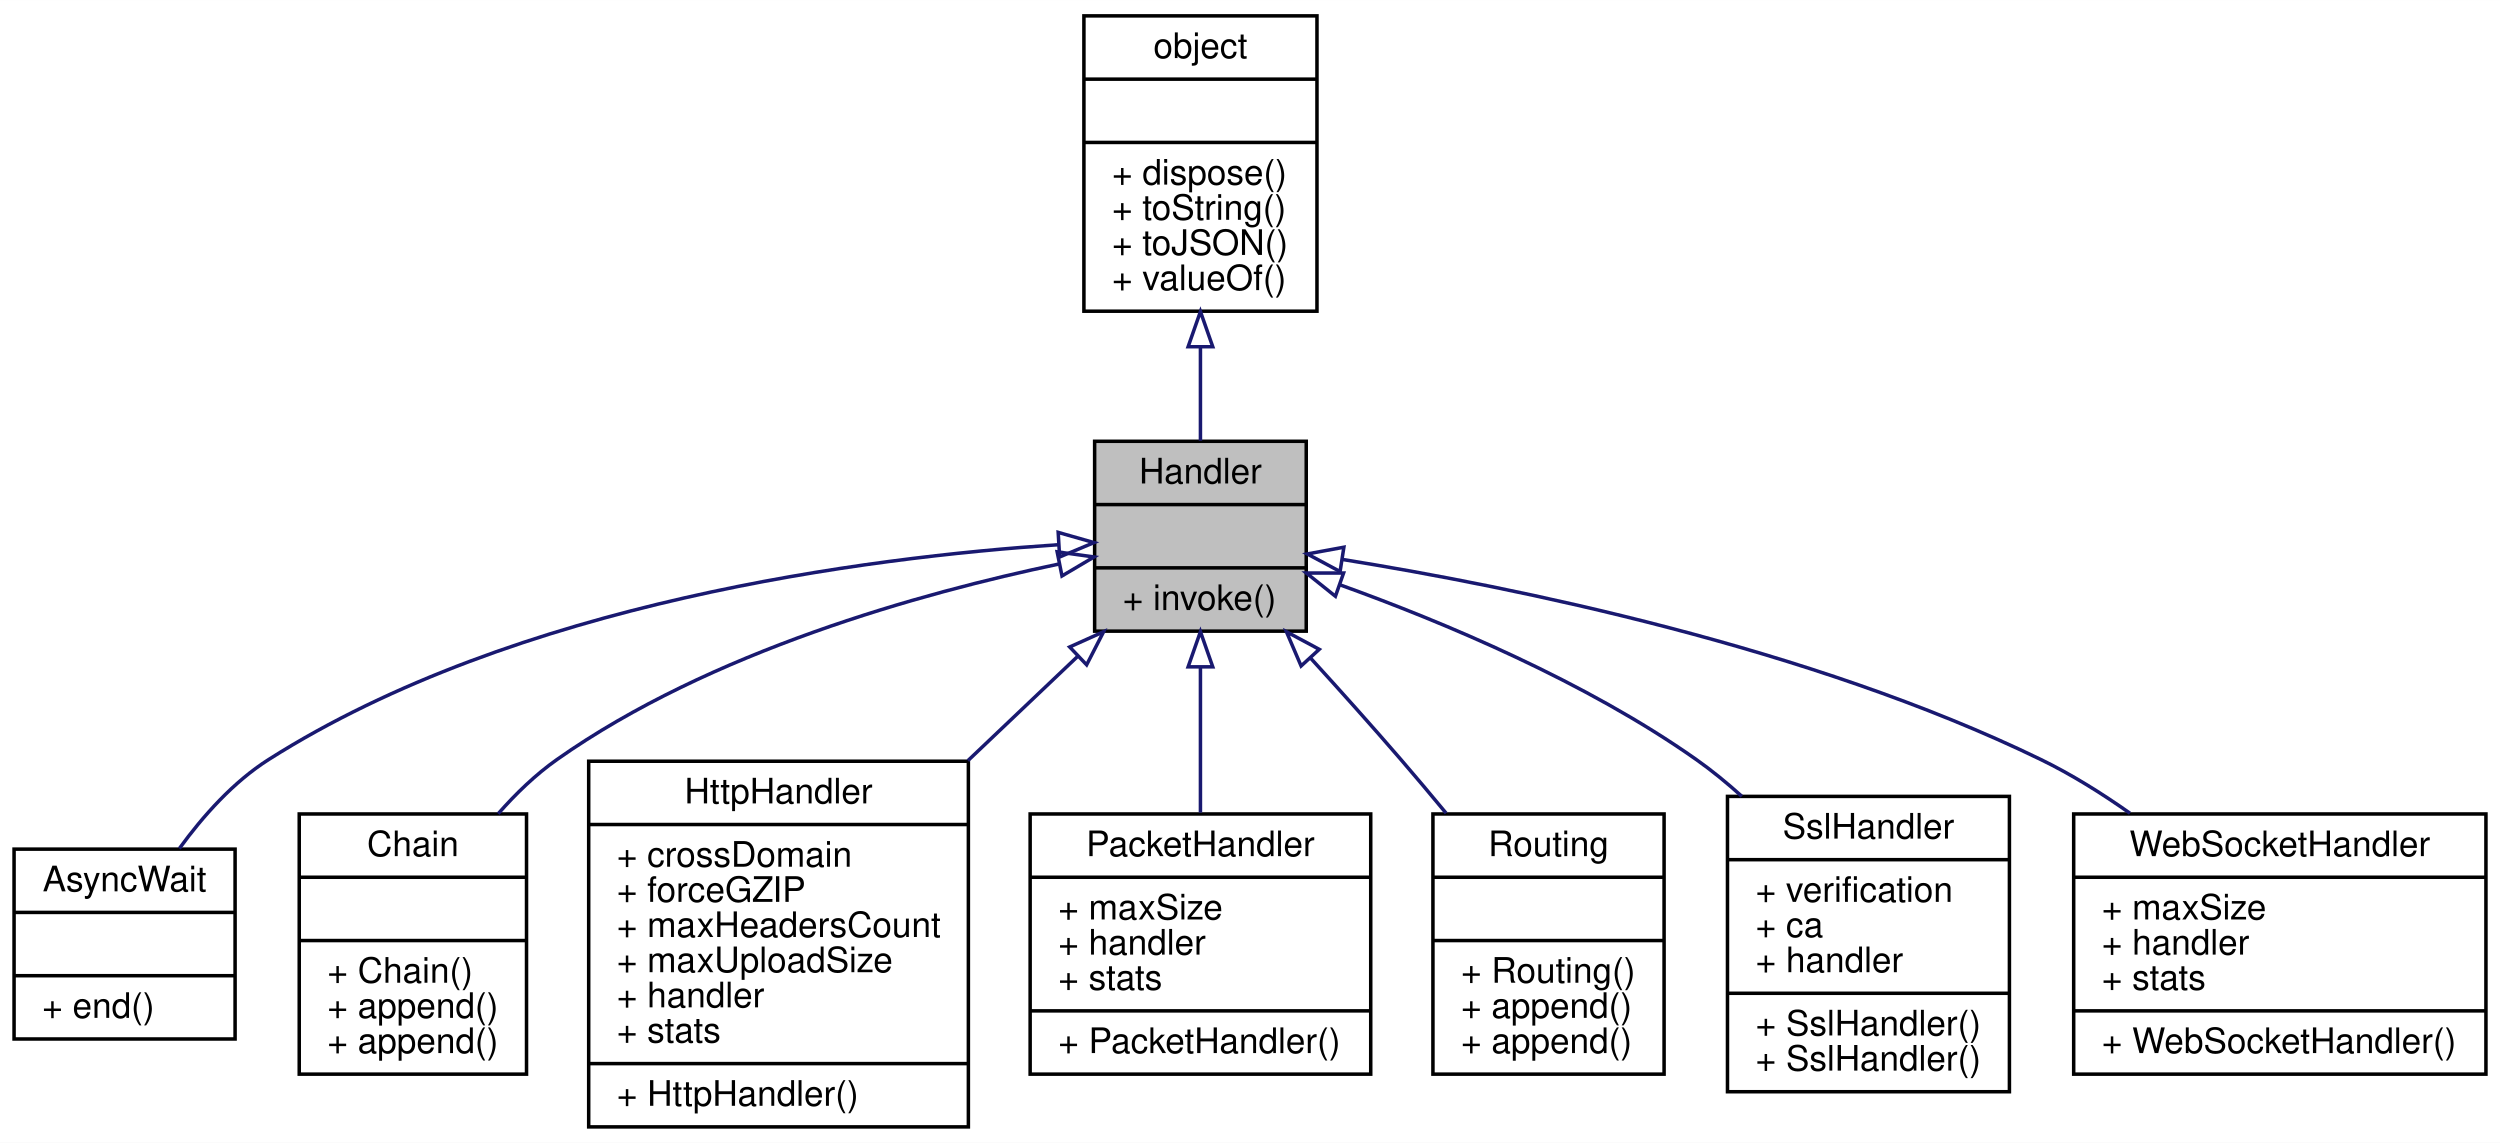
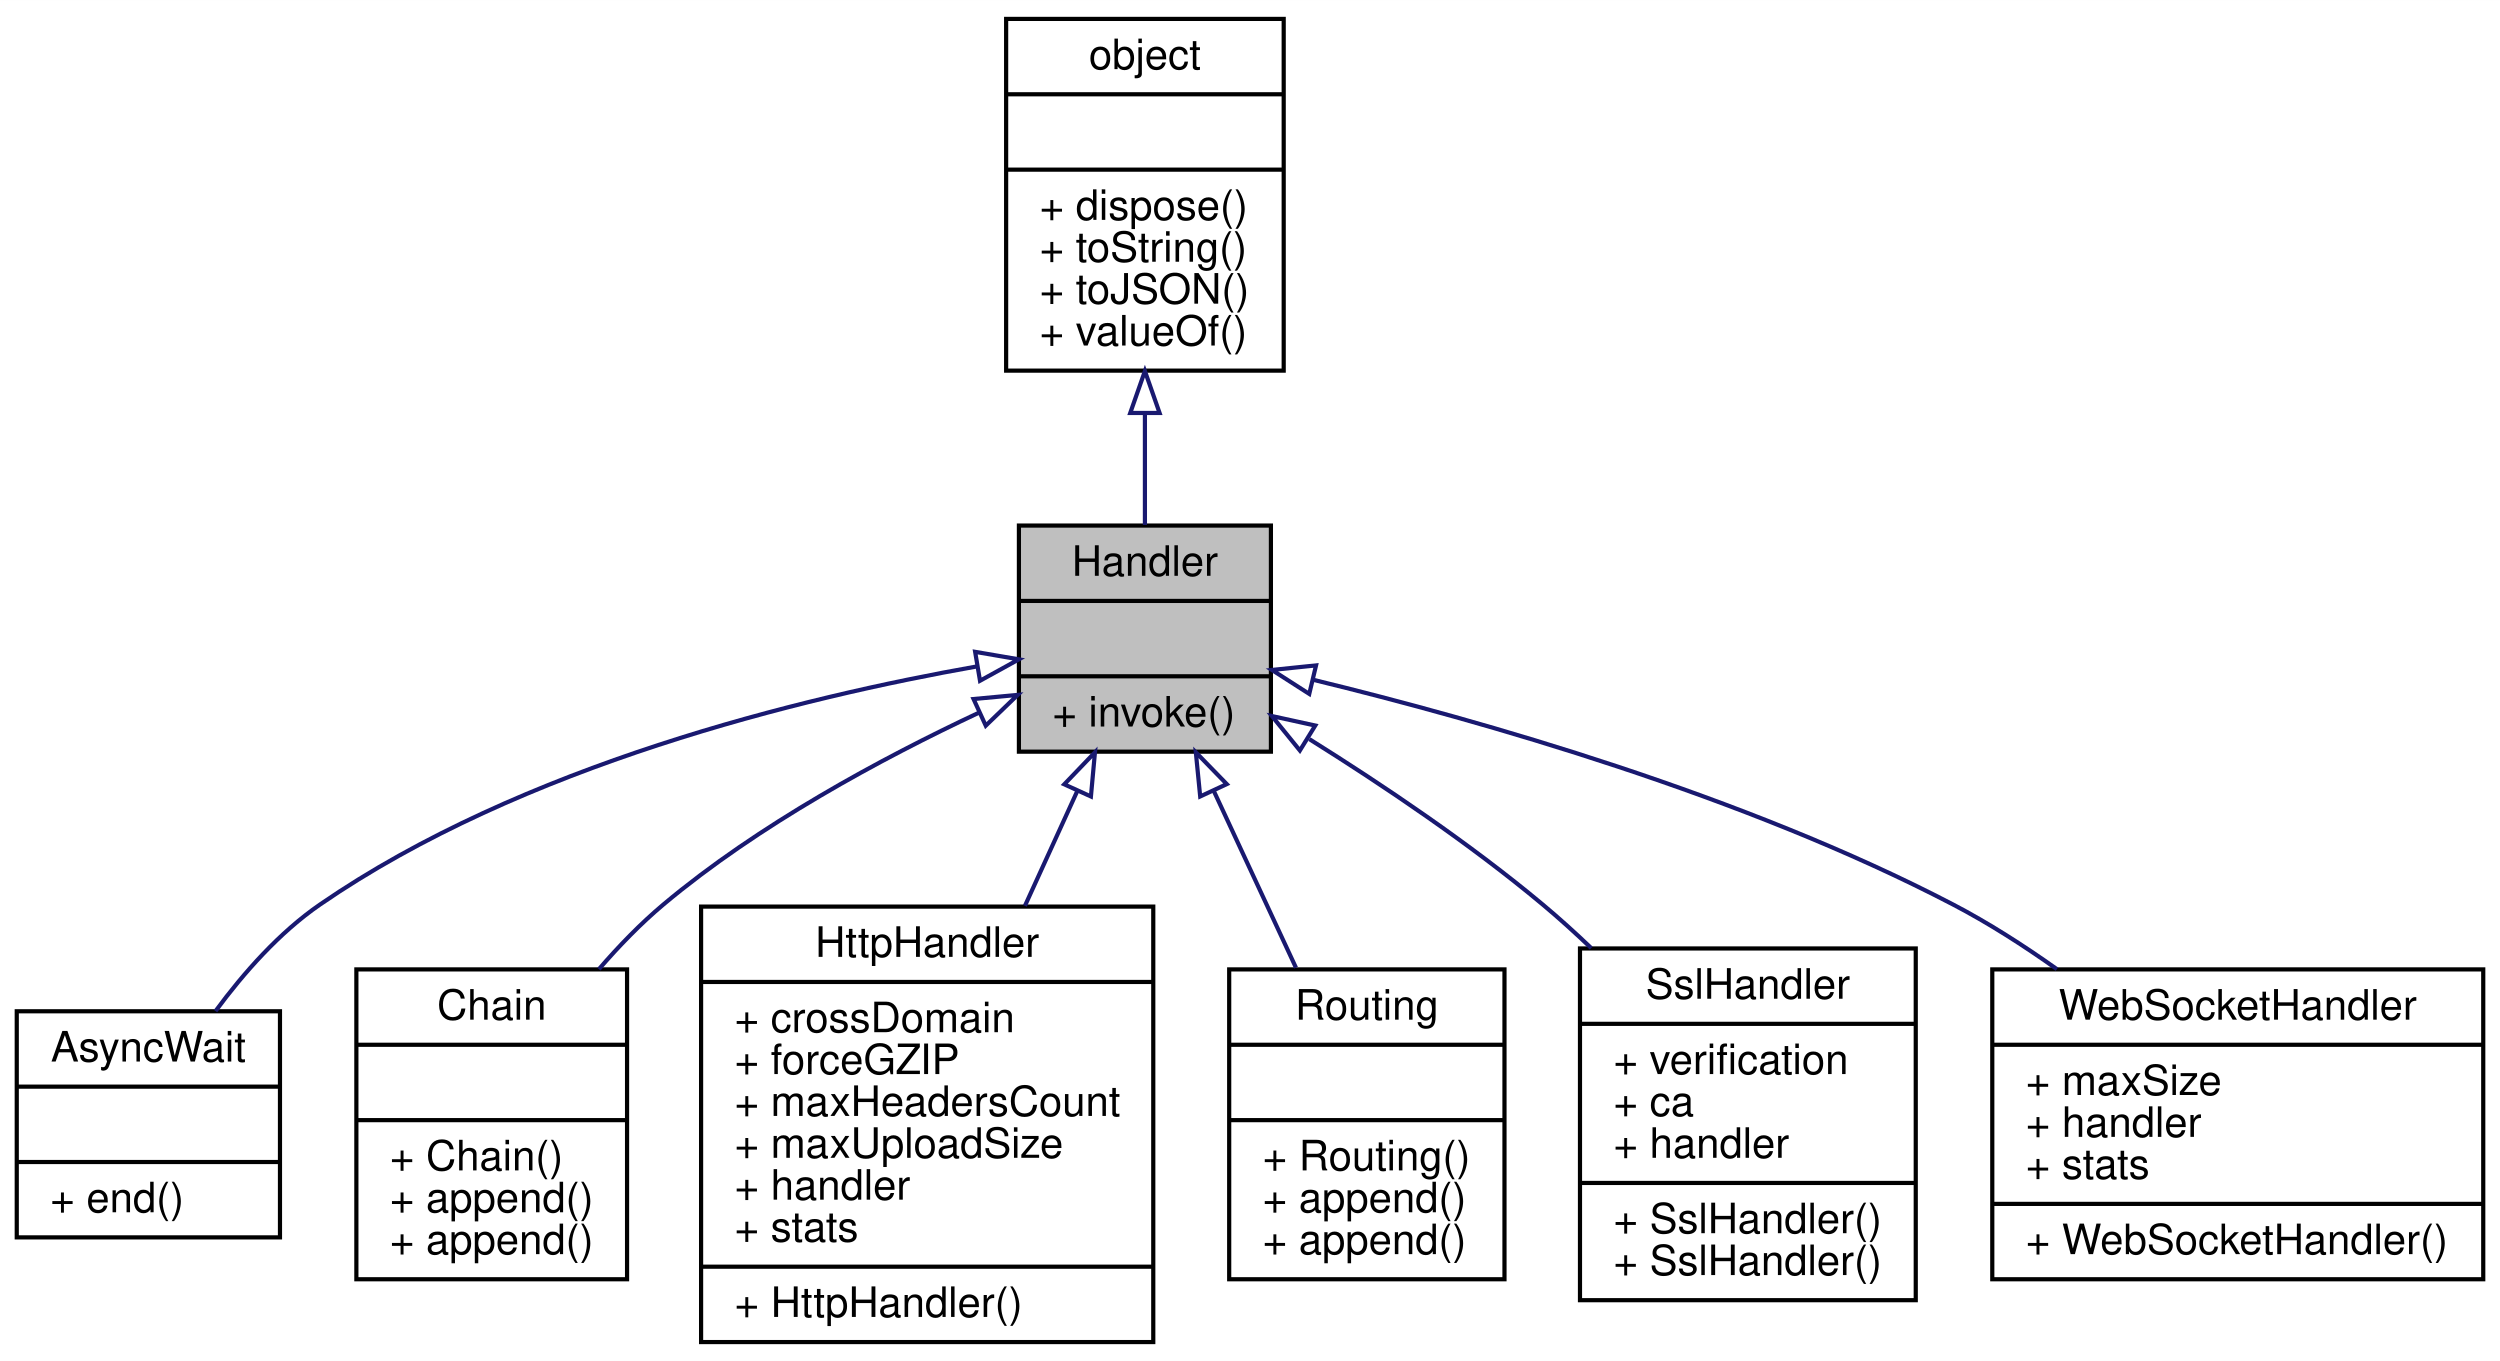
- <svg xmlns="http://www.w3.org/2000/svg" xmlns:xlink="http://www.w3.org/1999/xlink" width="711pt" height="325pt" viewBox="0.00 0.00 711.06 325.00">
+ <svg xmlns="http://www.w3.org/2000/svg" xmlns:xlink="http://www.w3.org/1999/xlink" width="597pt" height="325pt" viewBox="0.00 0.00 597.06 325.00">
  <g id="graph0" class="graph" transform="scale(1 1) rotate(0) translate(4 321)">
-     <polygon fill="white" stroke="none" points="-4,4 -4,-321 707.06,-321 707.06,4 -4,4" />
+     <polygon fill="white" stroke="none" points="-4,4 -4,-321 593.06,-321 593.06,4 -4,4" />
    <g id="node1" class="node">
-       <polygon fill="#bfbfbf" stroke="black" points="307.34,-141.5 307.34,-195.5 367.525,-195.5 367.525,-141.5 307.34,-141.5" />
-       <text text-anchor="middle" x="337.433" y="-183.5" font-family="Helvetica,sans-Serif" font-size="10.00">Handler</text>
-       <polyline fill="none" stroke="black" points="307.34,-177.5 367.525,-177.5 " />
-       <text text-anchor="middle" x="337.433" y="-165.5" font-family="Helvetica,sans-Serif" font-size="10.00"> </text>
-       <polyline fill="none" stroke="black" points="307.34,-159.5 367.525,-159.5 " />
-       <text text-anchor="start" x="315.34" y="-147.5" font-family="Helvetica,sans-Serif" font-size="10.00">+ invoke()</text>
+       <polygon fill="#bfbfbf" stroke="black" points="239.34,-141.5 239.34,-195.5 299.525,-195.5 299.525,-141.5 239.34,-141.5" />
+       <text text-anchor="middle" x="269.433" y="-183.5" font-family="Helvetica,sans-Serif" font-size="10.00">Handler</text>
+       <polyline fill="none" stroke="black" points="239.34,-177.5 299.525,-177.5 " />
+       <text text-anchor="middle" x="269.433" y="-165.5" font-family="Helvetica,sans-Serif" font-size="10.00"> </text>
+       <polyline fill="none" stroke="black" points="239.34,-159.5 299.525,-159.5 " />
+       <text text-anchor="start" x="247.34" y="-147.5" font-family="Helvetica,sans-Serif" font-size="10.00">+ invoke()</text>
    </g>
    <g id="node3" class="node">
      <g id="a_node3">
        <a xlink:href="../../d2/d88/interfaceAsyncWait.html" target="_top" xlink:title="消息处理器异步等待对象 ">
          <polygon fill="white" stroke="black" points="0,-25.5 0,-79.5 62.865,-79.5 62.865,-25.5 0,-25.5" />
          <text text-anchor="middle" x="31.433" y="-67.5" font-family="Helvetica,sans-Serif" font-size="10.00">AsyncWait</text>
          <polyline fill="none" stroke="black" points="0,-61.5 62.865,-61.5 " />
          <text text-anchor="middle" x="31.433" y="-49.5" font-family="Helvetica,sans-Serif" font-size="10.00"> </text>
          <polyline fill="none" stroke="black" points="0,-43.5 62.865,-43.5 " />
          <text text-anchor="start" x="8" y="-31.5" font-family="Helvetica,sans-Serif" font-size="10.00">+ end()</text>
        </a>
      </g>
    </g>
    <g id="edge2" class="edge">
-       <path fill="none" stroke="midnightblue" d="M297.132,-166.093C242.295,-162.471 142.943,-149.701 72.433,-105 62.394,-98.636 53.746,-88.943 47.014,-79.677" />
-       <polygon fill="none" stroke="midnightblue" points="296.971,-169.589 307.16,-166.685 297.384,-162.601 296.971,-169.589" />
+       <path fill="none" stroke="midnightblue" d="M229.444,-161.884C187.348,-154.442 120.627,-138.171 72.433,-105 62.736,-98.326 54.205,-88.686 47.472,-79.546" />
+       <polygon fill="none" stroke="midnightblue" points="228.887,-165.34 239.33,-163.55 230.05,-158.437 228.887,-165.34" />
    </g>
    <g id="node4" class="node">
      <g id="a_node4">
        <a xlink:href="../../d3/d78/interfaceChain.html" target="_top" xlink:title="消息处理器链处理对象 ">
          <polygon fill="white" stroke="black" points="81.109,-15.5 81.109,-89.5 145.756,-89.5 145.756,-15.5 81.109,-15.5" />
          <text text-anchor="middle" x="113.433" y="-77.5" font-family="Helvetica,sans-Serif" font-size="10.00">Chain</text>
          <polyline fill="none" stroke="black" points="81.109,-71.5 145.756,-71.5 " />
          <text text-anchor="middle" x="113.433" y="-59.5" font-family="Helvetica,sans-Serif" font-size="10.00"> </text>
          <polyline fill="none" stroke="black" points="81.109,-53.5 145.756,-53.5 " />
          <text text-anchor="start" x="89.109" y="-41.5" font-family="Helvetica,sans-Serif" font-size="10.00">+ Chain()</text>
          <text text-anchor="start" x="89.109" y="-31.5" font-family="Helvetica,sans-Serif" font-size="10.00">+ append()</text>
          <text text-anchor="start" x="89.109" y="-21.5" font-family="Helvetica,sans-Serif" font-size="10.00">+ append()</text>
        </a>
      </g>
    </g>
    <g id="edge3" class="edge">
-       <path fill="none" stroke="midnightblue" d="M297.176,-160.593C257.951,-152.368 198.018,-135.708 154.433,-105 148.36,-100.722 142.728,-95.296 137.704,-89.581" />
-       <polygon fill="none" stroke="midnightblue" points="296.676,-164.062 307.17,-162.6 298.054,-157.199 296.676,-164.062" />
+       <path fill="none" stroke="midnightblue" d="M229.768,-150.802C206.399,-139.827 177.076,-123.999 154.433,-105 149.005,-100.446 143.801,-95.076 139.032,-89.554" />
+       <polygon fill="none" stroke="midnightblue" points="228.506,-154.073 239.055,-155.057 231.422,-147.709 228.506,-154.073" />
    </g>
    <g id="node5" class="node">
      <g id="a_node5">
        <a xlink:href="../../d6/d18/interfaceHttpHandler.html" target="_top" xlink:title="http 协议转换处理器 ">
          <polygon fill="white" stroke="black" points="163.437,-0.5 163.437,-104.5 271.429,-104.5 271.429,-0.5 163.437,-0.5" />
          <text text-anchor="middle" x="217.433" y="-92.5" font-family="Helvetica,sans-Serif" font-size="10.00">HttpHandler</text>
          <polyline fill="none" stroke="black" points="163.437,-86.5 271.429,-86.5 " />
          <text text-anchor="start" x="171.437" y="-74.5" font-family="Helvetica,sans-Serif" font-size="10.00">+ crossDomain</text>
          <text text-anchor="start" x="171.437" y="-64.5" font-family="Helvetica,sans-Serif" font-size="10.00">+ forceGZIP</text>
          <text text-anchor="start" x="171.437" y="-54.5" font-family="Helvetica,sans-Serif" font-size="10.00">+ maxHeadersCount</text>
          <text text-anchor="start" x="171.437" y="-44.5" font-family="Helvetica,sans-Serif" font-size="10.00">+ maxUploadSize</text>
          <text text-anchor="start" x="171.437" y="-34.5" font-family="Helvetica,sans-Serif" font-size="10.00">+ handler</text>
          <text text-anchor="start" x="171.437" y="-24.5" font-family="Helvetica,sans-Serif" font-size="10.00">+ stats</text>
          <polyline fill="none" stroke="black" points="163.437,-18.5 271.429,-18.5 " />
          <text text-anchor="start" x="171.437" y="-6.5" font-family="Helvetica,sans-Serif" font-size="10.00">+ HttpHandler()</text>
        </a>
      </g>
    </g>
    <g id="edge4" class="edge">
-       <path fill="none" stroke="midnightblue" d="M302.644,-134.451C292.843,-125.14 281.946,-114.787 271.308,-104.681" />
-       <polygon fill="none" stroke="midnightblue" points="300.242,-136.996 309.902,-141.346 305.063,-131.921 300.242,-136.996" />
+       <path fill="none" stroke="midnightblue" d="M253.35,-132.241C249.37,-123.518 245.027,-113.995 240.778,-104.681" />
+       <polygon fill="none" stroke="midnightblue" points="250.168,-133.7 257.503,-141.346 256.537,-130.795 250.168,-133.7" />
    </g>
    <g id="node6" class="node">
      <g id="a_node6">
-         <a xlink:href="../../de/dba/interfacePacketHandler.html" target="_top" xlink:title="Packet 包协议转换处理器 ">
-           <polygon fill="white" stroke="black" points="288.998,-15.5 288.998,-89.5 385.867,-89.5 385.867,-15.5 288.998,-15.5" />
-           <text text-anchor="middle" x="337.433" y="-77.5" font-family="Helvetica,sans-Serif" font-size="10.00">PacketHandler</text>
-           <polyline fill="none" stroke="black" points="288.998,-71.5 385.867,-71.5 " />
-           <text text-anchor="start" x="296.998" y="-59.5" font-family="Helvetica,sans-Serif" font-size="10.00">+ maxSize</text>
-           <text text-anchor="start" x="296.998" y="-49.5" font-family="Helvetica,sans-Serif" font-size="10.00">+ handler</text>
-           <text text-anchor="start" x="296.998" y="-39.5" font-family="Helvetica,sans-Serif" font-size="10.00">+ stats</text>
-           <polyline fill="none" stroke="black" points="288.998,-33.5 385.867,-33.5 " />
-           <text text-anchor="start" x="296.998" y="-21.5" font-family="Helvetica,sans-Serif" font-size="10.00">+ PacketHandler()</text>
+         <a xlink:href="../../df/dcb/interfaceRouting.html" target="_top" xlink:title="消息处理器路由对象 ">
+           <polygon fill="white" stroke="black" points="289.56,-15.5 289.56,-89.5 355.306,-89.5 355.306,-15.5 289.56,-15.5" />
+           <text text-anchor="middle" x="322.433" y="-77.5" font-family="Helvetica,sans-Serif" font-size="10.00">Routing</text>
+           <polyline fill="none" stroke="black" points="289.56,-71.5 355.306,-71.5 " />
+           <text text-anchor="middle" x="322.433" y="-59.5" font-family="Helvetica,sans-Serif" font-size="10.00"> </text>
+           <polyline fill="none" stroke="black" points="289.56,-53.5 355.306,-53.5 " />
+           <text text-anchor="start" x="297.56" y="-41.5" font-family="Helvetica,sans-Serif" font-size="10.00">+ Routing()</text>
+           <text text-anchor="start" x="297.56" y="-31.5" font-family="Helvetica,sans-Serif" font-size="10.00">+ append()</text>
+           <text text-anchor="start" x="297.56" y="-21.5" font-family="Helvetica,sans-Serif" font-size="10.00">+ append()</text>
        </a>
      </g>
    </g>
    <g id="edge5" class="edge">
-       <path fill="none" stroke="midnightblue" d="M337.433,-131.198C337.433,-118.005 337.433,-103.1 337.433,-89.898" />
-       <polygon fill="none" stroke="midnightblue" points="333.933,-131.346 337.433,-141.346 340.933,-131.346 333.933,-131.346" />
+       <path fill="none" stroke="midnightblue" d="M285.947,-131.979C292.169,-118.596 299.252,-103.361 305.511,-89.898" />
+       <polygon fill="none" stroke="midnightblue" points="282.634,-130.803 281.592,-141.346 288.982,-133.754 282.634,-130.803" />
    </g>
    <g id="node7" class="node">
      <g id="a_node7">
-         <a xlink:href="../../df/dcb/interfaceRouting.html" target="_top" xlink:title="消息处理器路由对象 ">
-           <polygon fill="white" stroke="black" points="403.56,-15.5 403.56,-89.5 469.306,-89.5 469.306,-15.5 403.56,-15.5" />
-           <text text-anchor="middle" x="436.433" y="-77.5" font-family="Helvetica,sans-Serif" font-size="10.00">Routing</text>
-           <polyline fill="none" stroke="black" points="403.56,-71.5 469.306,-71.5 " />
-           <text text-anchor="middle" x="436.433" y="-59.5" font-family="Helvetica,sans-Serif" font-size="10.00"> </text>
-           <polyline fill="none" stroke="black" points="403.56,-53.5 469.306,-53.5 " />
-           <text text-anchor="start" x="411.56" y="-41.5" font-family="Helvetica,sans-Serif" font-size="10.00">+ Routing()</text>
-           <text text-anchor="start" x="411.56" y="-31.5" font-family="Helvetica,sans-Serif" font-size="10.00">+ append()</text>
-           <text text-anchor="start" x="411.56" y="-21.5" font-family="Helvetica,sans-Serif" font-size="10.00">+ append()</text>
+         <a xlink:href="../../df/dd8/interfaceSslHandler.html" target="_top" xlink:title="ssl 协议转换处理器 ">
+           <polygon fill="white" stroke="black" points="373.338,-10.5 373.338,-94.5 453.527,-94.5 453.527,-10.5 373.338,-10.5" />
+           <text text-anchor="middle" x="413.433" y="-82.5" font-family="Helvetica,sans-Serif" font-size="10.00">SslHandler</text>
+           <polyline fill="none" stroke="black" points="373.338,-76.5 453.527,-76.5 " />
+           <text text-anchor="start" x="381.338" y="-64.5" font-family="Helvetica,sans-Serif" font-size="10.00">+ verification</text>
+           <text text-anchor="start" x="381.338" y="-54.5" font-family="Helvetica,sans-Serif" font-size="10.00">+ ca</text>
+           <text text-anchor="start" x="381.338" y="-44.5" font-family="Helvetica,sans-Serif" font-size="10.00">+ handler</text>
+           <polyline fill="none" stroke="black" points="373.338,-38.5 453.527,-38.5 " />
+           <text text-anchor="start" x="381.338" y="-26.5" font-family="Helvetica,sans-Serif" font-size="10.00">+ SslHandler()</text>
+           <text text-anchor="start" x="381.338" y="-16.5" font-family="Helvetica,sans-Serif" font-size="10.00">+ SslHandler()</text>
        </a>
      </g>
    </g>
    <g id="edge6" class="edge">
-       <path fill="none" stroke="midnightblue" d="M368.794,-133.798C377.223,-124.555 386.264,-114.469 394.433,-105 398.653,-100.108 403.036,-94.892 407.31,-89.727" />
-       <polygon fill="none" stroke="midnightblue" points="366.065,-131.595 361.889,-141.333 371.226,-136.325 366.065,-131.595" />
+       <path fill="none" stroke="midnightblue" d="M308.703,-144.496C326.395,-133.431 347.146,-119.445 364.433,-105 368.315,-101.755 372.211,-98.229 376.017,-94.595" />
+       <polygon fill="none" stroke="midnightblue" points="306.442,-141.778 299.764,-150.003 310.114,-147.738 306.442,-141.778" />
    </g>
    <g id="node8" class="node">
      <g id="a_node8">
-         <a xlink:href="../../df/dd8/interfaceSslHandler.html" target="_top" xlink:title="ssl 协议转换处理器 ">
-           <polygon fill="white" stroke="black" points="487.338,-10.5 487.338,-94.5 567.527,-94.5 567.527,-10.5 487.338,-10.5" />
-           <text text-anchor="middle" x="527.433" y="-82.5" font-family="Helvetica,sans-Serif" font-size="10.00">SslHandler</text>
-           <polyline fill="none" stroke="black" points="487.338,-76.5 567.527,-76.5 " />
-           <text text-anchor="start" x="495.338" y="-64.5" font-family="Helvetica,sans-Serif" font-size="10.00">+ verification</text>
-           <text text-anchor="start" x="495.338" y="-54.5" font-family="Helvetica,sans-Serif" font-size="10.00">+ ca</text>
-           <text text-anchor="start" x="495.338" y="-44.5" font-family="Helvetica,sans-Serif" font-size="10.00">+ handler</text>
-           <polyline fill="none" stroke="black" points="487.338,-38.5 567.527,-38.5 " />
-           <text text-anchor="start" x="495.338" y="-26.5" font-family="Helvetica,sans-Serif" font-size="10.00">+ SslHandler()</text>
-           <text text-anchor="start" x="495.338" y="-16.5" font-family="Helvetica,sans-Serif" font-size="10.00">+ SslHandler()</text>
+         <a xlink:href="../../da/d20/interfaceWebSocketHandler.html" target="_top" xlink:title="WebSocket 包协议转换处理器 ">
+           <polygon fill="white" stroke="black" points="471.805,-15.5 471.805,-89.5 589.06,-89.5 589.06,-15.5 471.805,-15.5" />
+           <text text-anchor="middle" x="530.433" y="-77.5" font-family="Helvetica,sans-Serif" font-size="10.00">WebSocketHandler</text>
+           <polyline fill="none" stroke="black" points="471.805,-71.5 589.06,-71.5 " />
+           <text text-anchor="start" x="479.805" y="-59.5" font-family="Helvetica,sans-Serif" font-size="10.00">+ maxSize</text>
+           <text text-anchor="start" x="479.805" y="-49.5" font-family="Helvetica,sans-Serif" font-size="10.00">+ handler</text>
+           <text text-anchor="start" x="479.805" y="-39.5" font-family="Helvetica,sans-Serif" font-size="10.00">+ stats</text>
+           <polyline fill="none" stroke="black" points="471.805,-33.5 589.06,-33.5 " />
+           <text text-anchor="start" x="479.805" y="-21.5" font-family="Helvetica,sans-Serif" font-size="10.00">+ WebSocketHandler()</text>
        </a>
      </g>
    </g>
    <g id="edge7" class="edge">
-       <path fill="none" stroke="midnightblue" d="M377.114,-154.675C406.633,-144.041 447.065,-127.099 478.433,-105 482.872,-101.873 487.232,-98.299 491.411,-94.525" />
-       <polygon fill="none" stroke="midnightblue" points="375.823,-151.419 367.551,-158.038 378.145,-158.023 375.823,-151.419" />
-     </g>
-     <g id="node9" class="node">
-       <g id="a_node9">
-         <a xlink:href="../../da/d20/interfaceWebSocketHandler.html" target="_top" xlink:title="WebSocket 包协议转换处理器 ">
-           <polygon fill="white" stroke="black" points="585.805,-15.5 585.805,-89.5 703.06,-89.5 703.06,-15.5 585.805,-15.5" />
-           <text text-anchor="middle" x="644.433" y="-77.5" font-family="Helvetica,sans-Serif" font-size="10.00">WebSocketHandler</text>
-           <polyline fill="none" stroke="black" points="585.805,-71.5 703.06,-71.5 " />
-           <text text-anchor="start" x="593.805" y="-59.5" font-family="Helvetica,sans-Serif" font-size="10.00">+ maxSize</text>
-           <text text-anchor="start" x="593.805" y="-49.5" font-family="Helvetica,sans-Serif" font-size="10.00">+ handler</text>
-           <text text-anchor="start" x="593.805" y="-39.5" font-family="Helvetica,sans-Serif" font-size="10.00">+ stats</text>
-           <polyline fill="none" stroke="black" points="585.805,-33.5 703.06,-33.5 " />
-           <text text-anchor="start" x="593.805" y="-21.5" font-family="Helvetica,sans-Serif" font-size="10.00">+ WebSocketHandler()</text>
-         </a>
-       </g>
-     </g>
-     <g id="edge8" class="edge">
-       <path fill="none" stroke="midnightblue" d="M377.693,-161.913C426.595,-154.033 510.697,-136.915 576.433,-105 585.092,-100.796 593.738,-95.406 601.819,-89.705" />
-       <polygon fill="none" stroke="midnightblue" points="377.151,-158.455 367.811,-163.456 378.231,-165.371 377.151,-158.455" />
+       <path fill="none" stroke="midnightblue" d="M309.716,-158.645C349.877,-148.868 412.589,-130.992 462.433,-105 470.836,-100.618 479.288,-95.208 487.239,-89.558" />
+       <polygon fill="none" stroke="midnightblue" points="308.682,-155.293 299.764,-161.014 310.303,-162.103 308.682,-155.293" />
    </g>
    <g id="node2" class="node">
      <g id="a_node2">
        <a xlink:href="../../db/d38/interfaceobject.html" target="_top" xlink:title="基础对象，所有对象均继承于此 ">
-           <polygon fill="white" stroke="black" points="304.289,-232.5 304.289,-316.5 370.577,-316.5 370.577,-232.5 304.289,-232.5" />
-           <text text-anchor="middle" x="337.433" y="-304.5" font-family="Helvetica,sans-Serif" font-size="10.00">object</text>
-           <polyline fill="none" stroke="black" points="304.289,-298.5 370.577,-298.5 " />
-           <text text-anchor="middle" x="337.433" y="-286.5" font-family="Helvetica,sans-Serif" font-size="10.00"> </text>
-           <polyline fill="none" stroke="black" points="304.289,-280.5 370.577,-280.5 " />
-           <text text-anchor="start" x="312.289" y="-268.5" font-family="Helvetica,sans-Serif" font-size="10.00">+ dispose()</text>
-           <text text-anchor="start" x="312.289" y="-258.5" font-family="Helvetica,sans-Serif" font-size="10.00">+ toString()</text>
-           <text text-anchor="start" x="312.289" y="-248.5" font-family="Helvetica,sans-Serif" font-size="10.00">+ toJSON()</text>
-           <text text-anchor="start" x="312.289" y="-238.5" font-family="Helvetica,sans-Serif" font-size="10.00">+ valueOf()</text>
+           <polygon fill="white" stroke="black" points="236.289,-232.5 236.289,-316.5 302.577,-316.5 302.577,-232.5 236.289,-232.5" />
+           <text text-anchor="middle" x="269.433" y="-304.5" font-family="Helvetica,sans-Serif" font-size="10.00">object</text>
+           <polyline fill="none" stroke="black" points="236.289,-298.5 302.577,-298.5 " />
+           <text text-anchor="middle" x="269.433" y="-286.5" font-family="Helvetica,sans-Serif" font-size="10.00"> </text>
+           <polyline fill="none" stroke="black" points="236.289,-280.5 302.577,-280.5 " />
+           <text text-anchor="start" x="244.289" y="-268.5" font-family="Helvetica,sans-Serif" font-size="10.00">+ dispose()</text>
+           <text text-anchor="start" x="244.289" y="-258.5" font-family="Helvetica,sans-Serif" font-size="10.00">+ toString()</text>
+           <text text-anchor="start" x="244.289" y="-248.5" font-family="Helvetica,sans-Serif" font-size="10.00">+ toJSON()</text>
+           <text text-anchor="start" x="244.289" y="-238.5" font-family="Helvetica,sans-Serif" font-size="10.00">+ valueOf()</text>
        </a>
      </g>
    </g>
    <g id="edge1" class="edge">
-       <path fill="none" stroke="midnightblue" d="M337.433,-222.111C337.433,-212.937 337.433,-203.738 337.433,-195.655" />
-       <polygon fill="none" stroke="midnightblue" points="333.933,-222.396 337.433,-232.396 340.933,-222.396 333.933,-222.396" />
+       <path fill="none" stroke="midnightblue" d="M269.433,-222.111C269.433,-212.937 269.433,-203.738 269.433,-195.655" />
+       <polygon fill="none" stroke="midnightblue" points="265.933,-222.396 269.433,-232.396 272.933,-222.396 265.933,-222.396" />
    </g>
  </g>
</svg>
